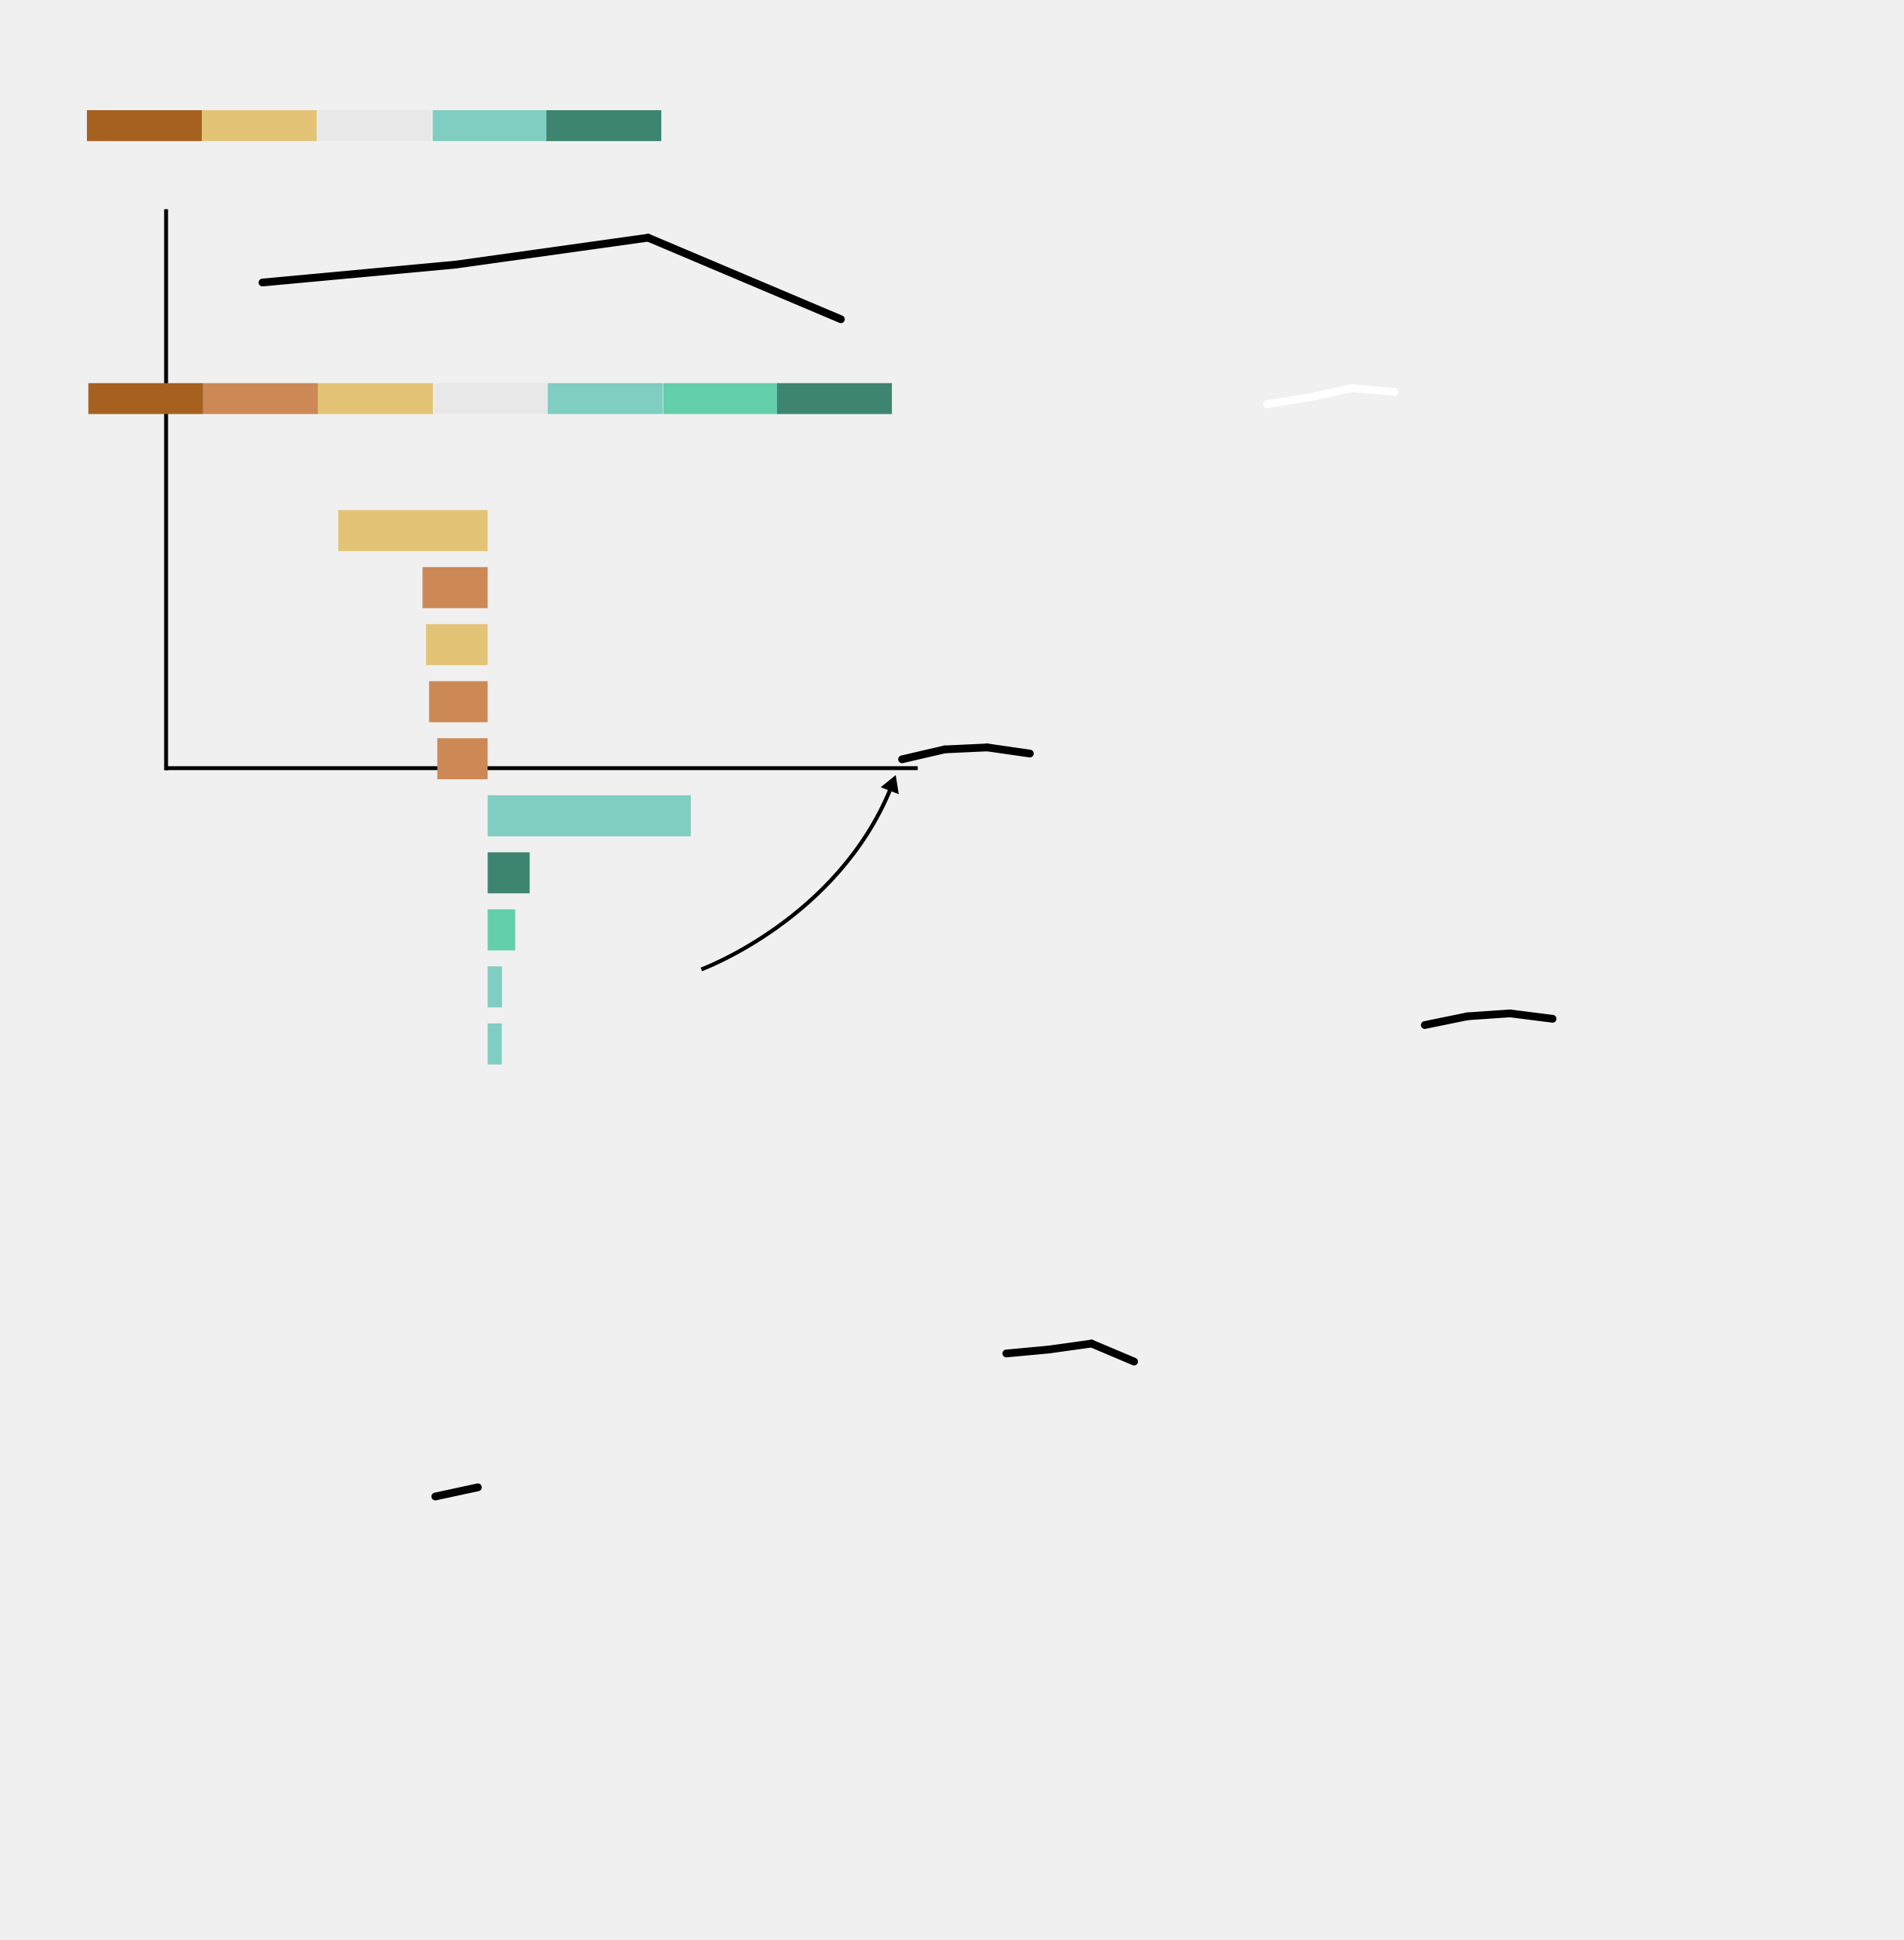
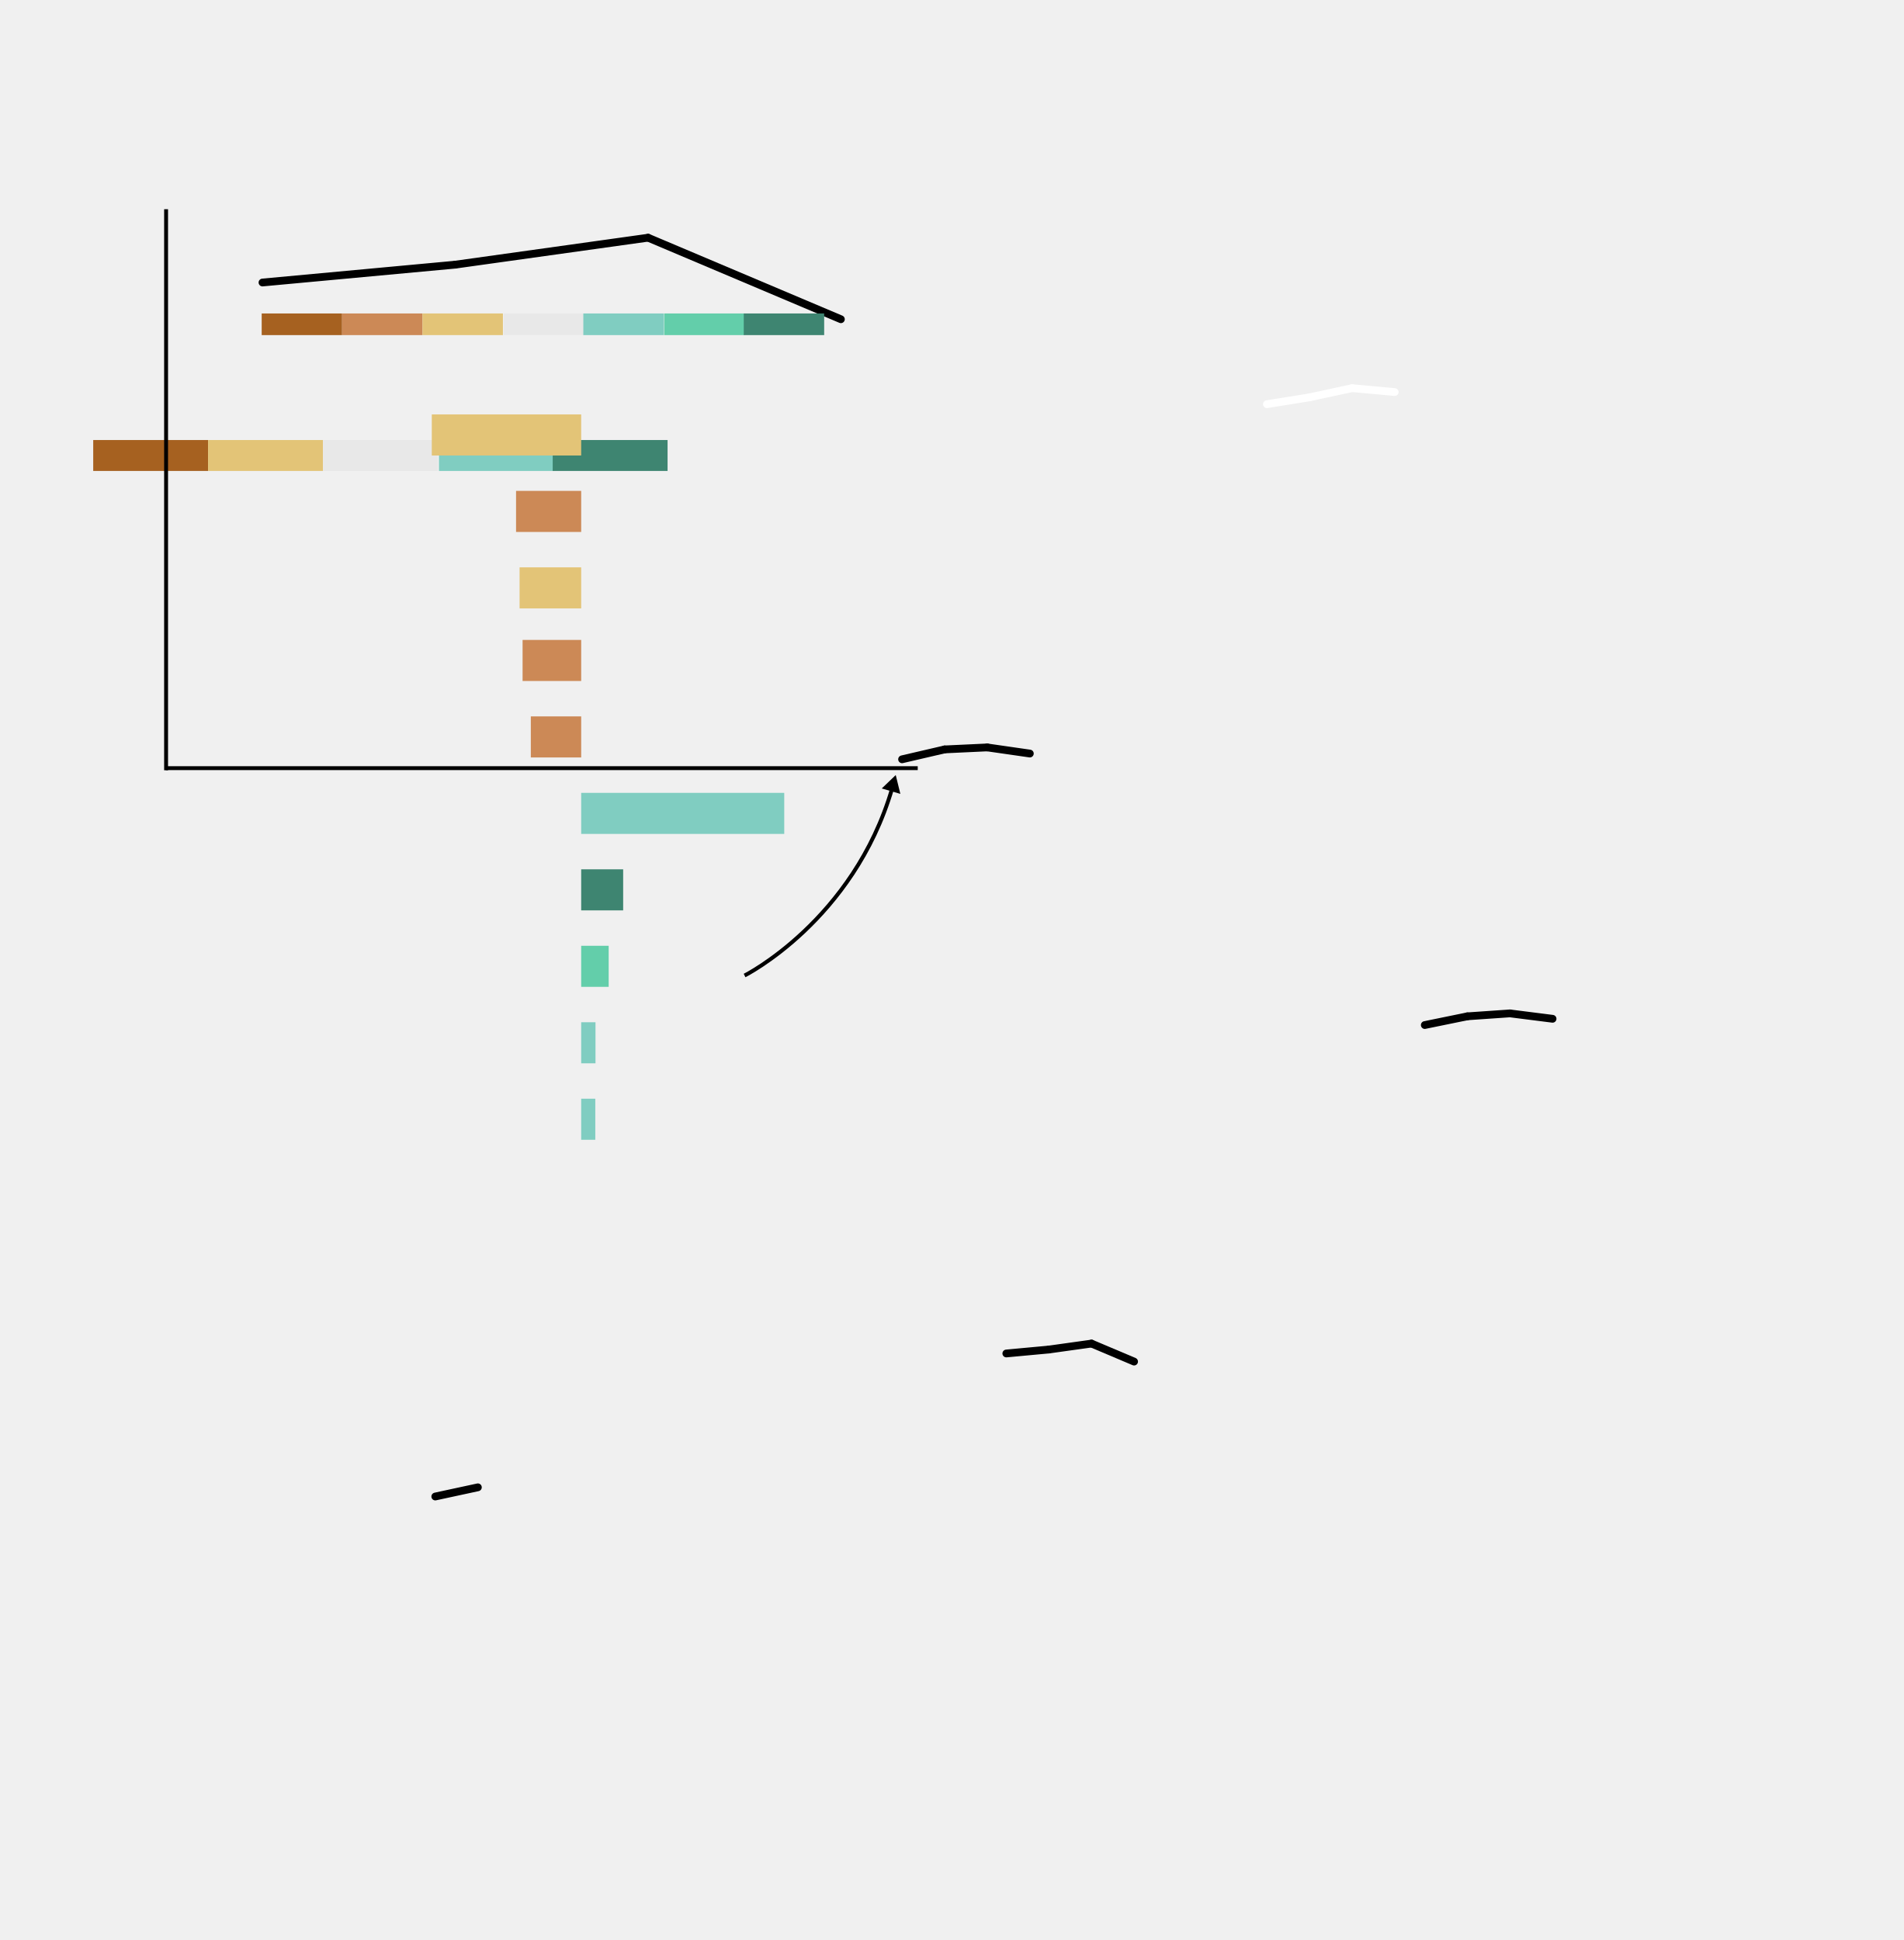
<svg xmlns="http://www.w3.org/2000/svg" version="1.2" baseProfile="tiny" id="g-map-laptop-interactions-img" x="0px" y="0px" viewBox="0 0 490 499.407" xml:space="preserve">
  <g>
    <g id="step1_1_">
-       <rect x="974.569" y="28.059" fill="#A66120" width="29.564" height="7.959" />
-       <rect x="1004.133" y="28.059" fill="#E3C477" width="29.564" height="7.959" />
-       <rect x="1063.545" y="28.059" fill="#80CDC1" width="29.564" height="7.959" />
-       <rect x="1033.696" y="28.059" fill="#E8E8E8" width="29.564" height="7.959" />
-       <rect x="1092.823" y="28.059" fill="#3E8571" width="29.564" height="7.959" />
+       <rect x="974.272" y="100.785" fill="#A66120" width="29.564" height="7.959" />
+       <rect x="1003.836" y="100.785" fill="#E3C477" width="29.564" height="7.959" />
+       <rect x="1063.248" y="100.785" fill="#80CDC1" width="29.564" height="7.959" />
+       <rect x="1033.399" y="100.785" fill="#E8E8E8" width="29.564" height="7.959" />
+       <rect x="1092.526" y="100.785" fill="#3E8571" width="29.564" height="7.959" />
      <g>
-         <path fill="none" stroke="#000000" stroke-miterlimit="10" d="M1040.262,165.314c0,0,53.815,48.386,119.191,14.921" />
+         <path fill="none" stroke="#000000" stroke-miterlimit="10" d="M1155.609,233.278c0,0,21.955-7.905,28.084-34.788" />
        <g>
-           <polygon points="1159.918,182.741 1162.623,178.553 1157.643,178.304     " />
+           <polygon points="1185.925,199.709 1184.385,194.967 1181.047,198.671     " />
        </g>
      </g>
      <line fill="none" x1="1227.111" y1="178.553" x2="1270.953" y2="178.553" />
      <line fill="none" stroke="#FFFFFF" stroke-width="2" stroke-linecap="round" stroke-miterlimit="10" x1="1243.451" y1="149.266" x2="1232.49" y2="151.021" />
      <line fill="none" stroke="#FFFFFF" stroke-width="2" stroke-linecap="round" stroke-miterlimit="10" x1="1254.411" y1="146.897" x2="1243.451" y2="149.266" />
      <line fill="none" stroke="#FFFFFF" stroke-width="2" stroke-linecap="round" stroke-miterlimit="10" x1="1265.372" y1="147.899" x2="1254.411" y2="146.897" />
      <line fill="none" stroke="#000000" stroke-width="2" stroke-linecap="round" stroke-miterlimit="10" x1="1197.173" y1="283.749" x2="1186.212" y2="284.764" />
      <line fill="none" stroke="#000000" stroke-width="2" stroke-linecap="round" stroke-miterlimit="10" x1="1208.133" y1="282.217" x2="1197.173" y2="283.749" />
      <line fill="none" stroke="#000000" stroke-width="2" stroke-linecap="round" stroke-miterlimit="10" x1="1219.094" y1="286.853" x2="1208.133" y2="282.217" />
      <line fill="none" x1="1201.577" y1="156.779" x2="1201.577" y2="155.981" />
      <line fill="none" x1="1212.538" y1="156.779" x2="1212.538" y2="155.981" />
      <line fill="none" stroke="#000000" stroke-width="2" stroke-linecap="round" stroke-miterlimit="10" x1="1178.904" y1="190.047" x2="1167.944" y2="192.594" />
      <line fill="none" stroke="#000000" stroke-width="2" stroke-linecap="round" stroke-miterlimit="10" x1="1189.865" y1="189.537" x2="1178.904" y2="190.047" />
      <line fill="none" stroke="#000000" stroke-width="2" stroke-linecap="round" stroke-miterlimit="10" x1="1200.825" y1="191.114" x2="1189.865" y2="189.537" />
      <line fill="none" stroke="#000000" stroke-width="2" stroke-linecap="round" stroke-miterlimit="10" x1="1260.018" y1="234.488" x2="1249.057" y2="236.733" />
      <line fill="none" stroke="#000000" stroke-width="2" stroke-linecap="round" stroke-miterlimit="10" x1="1270.978" y1="233.734" x2="1260.018" y2="234.488" />
      <line fill="none" stroke="#000000" stroke-width="2" stroke-linecap="round" stroke-miterlimit="10" x1="1281.939" y1="235.125" x2="1270.978" y2="233.734" />
      <path fill="none" d="M1108.902,307.528" />
      <line fill="none" stroke="#000000" stroke-width="2" stroke-linecap="round" stroke-miterlimit="10" x1="1119.863" y1="305.161" x2="1108.902" y2="307.528" />
-       <rect x="22.374" y="28.368" fill="#A66120" width="29.564" height="7.959" />
-       <rect x="51.937" y="28.368" fill="#E3C477" width="29.564" height="7.959" />
-       <rect x="111.35" y="28.368" fill="#80CDC1" width="29.564" height="7.959" />
-       <rect x="81.501" y="28.368" fill="#E8E8E8" width="29.564" height="7.959" />
-       <rect x="140.628" y="28.368" fill="#3E8571" width="29.564" height="7.959" />
+       <rect x="23.99" y="113.275" fill="#A66120" width="29.564" height="7.959" />
+       <rect x="53.553" y="113.275" fill="#E3C477" width="29.564" height="7.959" />
+       <rect x="112.966" y="113.275" fill="#80CDC1" width="29.564" height="7.959" />
+       <rect x="83.117" y="113.275" fill="#E8E8E8" width="29.564" height="7.959" />
+       <rect x="142.244" y="113.275" fill="#3E8571" width="29.564" height="7.959" />
      <g>
-         <path fill="none" stroke="#000000" stroke-miterlimit="10" d="M180.497,249.551c0,0,35.03-12.881,48.765-46.674" />
+         <path fill="none" stroke="#000000" stroke-miterlimit="10" d="M191.628,251.123c0,0,27.996-14.091,37.968-48.139" />
        <g>
-           <polygon points="231.304,204.445 230.53,199.52 226.651,202.652     " />
+           <polygon points="231.717,204.362 230.53,199.52 226.93,202.969     " />
        </g>
      </g>
      <line fill="none" x1="320.507" y1="108.93" x2="321.603" y2="108.93" />
      <line fill="none" x1="320.507" y1="92.978" x2="321.603" y2="92.978" />
      <line fill="none" stroke="#FFFFFF" stroke-width="2" stroke-linecap="round" stroke-miterlimit="10" x1="337.02" y1="102.289" x2="326.059" y2="104.045" />
      <line fill="none" stroke="#FFFFFF" stroke-width="2" stroke-linecap="round" stroke-miterlimit="10" x1="347.98" y1="99.92" x2="337.02" y2="102.289" />
      <line fill="none" stroke="#FFFFFF" stroke-width="2" stroke-linecap="round" stroke-miterlimit="10" x1="358.941" y1="100.922" x2="347.98" y2="99.92" />
      <line fill="none" stroke="#000000" stroke-width="2" stroke-linecap="round" stroke-miterlimit="10" x1="269.95" y1="347.404" x2="258.99" y2="348.419" />
      <line fill="none" stroke="#000000" stroke-width="2" stroke-linecap="round" stroke-miterlimit="10" x1="280.911" y1="345.871" x2="269.95" y2="347.404" />
      <line fill="none" stroke="#000000" stroke-width="2" stroke-linecap="round" stroke-miterlimit="10" x1="291.871" y1="350.508" x2="280.911" y2="345.871" />
      <line fill="none" x1="226.681" y1="217.197" x2="270.522" y2="217.197" />
      <line fill="none" x1="226.681" y1="217.197" x2="226.681" y2="216.4" />
      <line fill="none" x1="237.641" y1="217.197" x2="237.641" y2="216.4" />
      <line fill="none" x1="248.602" y1="217.197" x2="248.602" y2="216.4" />
      <line fill="none" x1="259.562" y1="217.197" x2="259.562" y2="216.4" />
      <line fill="none" x1="270.522" y1="217.197" x2="270.522" y2="216.4" />
      <line fill="none" x1="226.681" y1="217.197" x2="227.777" y2="217.197" />
      <line fill="none" x1="226.681" y1="206.563" x2="227.777" y2="206.563" />
      <line fill="none" x1="226.681" y1="195.928" x2="227.777" y2="195.928" />
      <line fill="none" stroke="#000000" stroke-width="2" stroke-linecap="round" stroke-miterlimit="10" x1="243.121" y1="192.916" x2="232.161" y2="195.464" />
      <line fill="none" stroke="#000000" stroke-width="2" stroke-linecap="round" stroke-miterlimit="10" x1="254.082" y1="192.406" x2="243.121" y2="192.916" />
      <line fill="none" stroke="#000000" stroke-width="2" stroke-linecap="round" stroke-miterlimit="10" x1="265.042" y1="193.983" x2="254.082" y2="192.406" />
      <line fill="none" x1="361.209" y1="255.339" x2="362.305" y2="255.339" />
      <line fill="none" stroke="#000000" stroke-width="2" stroke-linecap="round" stroke-miterlimit="10" x1="377.65" y1="261.626" x2="366.689" y2="263.871" />
      <line fill="none" stroke="#000000" stroke-width="2" stroke-linecap="round" stroke-miterlimit="10" x1="388.61" y1="260.872" x2="377.65" y2="261.626" />
      <line fill="none" stroke="#000000" stroke-width="2" stroke-linecap="round" stroke-miterlimit="10" x1="399.571" y1="262.263" x2="388.61" y2="260.872" />
      <line fill="none" x1="84.625" y1="375.181" x2="85.721" y2="375.181" />
      <line fill="none" stroke="#000000" stroke-width="2" stroke-linecap="round" stroke-miterlimit="10" x1="122.986" y1="382.875" x2="112.026" y2="385.242" />
-       <rect x="-927.177" y="45.027" fill="#A66120" width="29.564" height="7.959" />
-       <rect x="-897.613" y="45.027" fill="#E3C477" width="29.564" height="7.959" />
-       <rect x="-838.201" y="45.027" fill="#80CDC1" width="29.564" height="7.959" />
-       <rect x="-868.049" y="45.027" fill="#E8E8E8" width="29.564" height="7.959" />
-       <rect x="-808.922" y="45.027" fill="#3E8571" width="29.564" height="7.959" />
+       <rect x="-930.967" y="121.558" fill="#A66120" width="29.564" height="7.959" />
+       <rect x="-901.403" y="121.558" fill="#E3C477" width="29.564" height="7.959" />
+       <rect x="-841.991" y="121.558" fill="#80CDC1" width="29.564" height="7.959" />
+       <rect x="-871.84" y="121.558" fill="#E8E8E8" width="29.564" height="7.959" />
+       <rect x="-812.712" y="121.558" fill="#3E8571" width="29.564" height="7.959" />
      <g>
        <path fill="none" stroke="#000000" stroke-miterlimit="10" d="M-706.912,285.242c0,0,46.03-3.908,70.597-38.183" />
        <g>
          <polygon points="-634.684,249.065 -634.294,244.094 -638.794,246.241     " />
        </g>
      </g>
      <line fill="none" x1="-542.69" y1="142.126" x2="-541.594" y2="142.126" />
      <line fill="none" x1="-542.69" y1="126.175" x2="-541.594" y2="126.175" />
      <line fill="none" stroke="#FFFFFF" stroke-width="2" stroke-linecap="round" stroke-miterlimit="10" x1="-526.178" y1="135.486" x2="-537.138" y2="137.241" />
      <line fill="none" stroke="#FFFFFF" stroke-width="2" stroke-linecap="round" stroke-miterlimit="10" x1="-515.217" y1="133.117" x2="-526.178" y2="135.486" />
      <line fill="none" stroke="#FFFFFF" stroke-width="2" stroke-linecap="round" stroke-miterlimit="10" x1="-504.257" y1="134.119" x2="-515.217" y2="133.117" />
      <line fill="none" stroke="#000000" stroke-width="2" stroke-linecap="round" stroke-miterlimit="10" x1="-613.673" y1="426.714" x2="-624.634" y2="427.729" />
      <line fill="none" stroke="#000000" stroke-width="2" stroke-linecap="round" stroke-miterlimit="10" x1="-602.713" y1="425.181" x2="-613.673" y2="426.714" />
      <line fill="none" stroke="#000000" stroke-width="2" stroke-linecap="round" stroke-miterlimit="10" x1="-591.752" y1="429.818" x2="-602.713" y2="425.181" />
      <line fill="none" x1="-637.425" y1="257.226" x2="-637.425" y2="256.428" />
      <line fill="none" x1="-637.425" y1="257.226" x2="-637.425" y2="225.323" />
      <line fill="none" x1="-637.425" y1="257.226" x2="-636.329" y2="257.226" />
      <line fill="none" x1="-637.425" y1="246.591" x2="-636.329" y2="246.591" />
      <line fill="none" x1="-637.425" y1="235.957" x2="-636.329" y2="235.957" />
      <line fill="none" x1="-637.425" y1="225.323" x2="-636.329" y2="225.323" />
      <line fill="none" stroke="#000000" stroke-width="2" stroke-linecap="round" stroke-miterlimit="10" x1="-620.984" y1="232.945" x2="-631.944" y2="235.492" />
      <line fill="none" stroke="#000000" stroke-width="2" stroke-linecap="round" stroke-miterlimit="10" x1="-610.023" y1="232.435" x2="-620.984" y2="232.945" />
      <line fill="none" stroke="#000000" stroke-width="2" stroke-linecap="round" stroke-miterlimit="10" x1="-599.063" y1="234.012" x2="-610.023" y2="232.435" />
      <line fill="none" x1="-483.978" y1="318.349" x2="-482.882" y2="318.349" />
      <line fill="none" stroke="#000000" stroke-width="2" stroke-linecap="round" stroke-miterlimit="10" x1="-467.538" y1="324.635" x2="-478.498" y2="326.88" />
      <line fill="none" stroke="#000000" stroke-width="2" stroke-linecap="round" stroke-miterlimit="10" x1="-456.577" y1="323.881" x2="-467.538" y2="324.635" />
      <line fill="none" stroke="#000000" stroke-width="2" stroke-linecap="round" stroke-miterlimit="10" x1="-445.617" y1="325.272" x2="-456.577" y2="323.881" />
      <path fill="#AFAFAF" d="M-808.596,507.473" />
      <line fill="none" stroke="#000000" stroke-width="2" stroke-linecap="round" stroke-miterlimit="10" x1="-797.635" y1="505.105" x2="-808.596" y2="507.473" />
    </g>
    <g id="step2_1_">
+       <rect x="-758.159" y="73.032" fill="#F9D687" width="60.317" height="180.312" />
      <line stroke="#000000" stroke-miterlimit="10" x1="997.315" y1="196.204" x2="1180.284" y2="196.204" />
      <line x1="997.315" y1="196.204" x2="997.315" y2="192.953" />
      <line fill="none" x1="1041.99" y1="196.204" x2="1041.99" y2="192.953" />
      <line fill="none" x1="1086.664" y1="196.204" x2="1086.664" y2="192.953" />
      <line fill="none" x1="1131.339" y1="196.204" x2="1131.339" y2="192.953" />
      <line fill="none" stroke="#000000" stroke-miterlimit="10" x1="997.315" y1="196.693" x2="997.315" y2="44.311" />
      <line fill="none" x1="997.315" y1="196.204" x2="1001.783" y2="196.204" />
      <line fill="none" x1="997.315" y1="131.186" x2="1001.783" y2="131.186" />
      <line fill="none" x1="997.315" y1="43.822" x2="1001.783" y2="43.822" />
      <line fill="none" stroke="#000000" stroke-width="2" stroke-linecap="round" stroke-miterlimit="10" x1="1064.327" y1="79.506" x2="1019.652" y2="83.644" />
      <line fill="none" stroke="#000000" stroke-width="2" stroke-linecap="round" stroke-miterlimit="10" x1="1109.001" y1="73.259" x2="1064.327" y2="79.506" />
      <line fill="none" stroke="#000000" stroke-width="2" stroke-linecap="round" stroke-miterlimit="10" x1="1153.676" y1="92.158" x2="1109.001" y2="73.259" />
      <line stroke="#000000" stroke-miterlimit="10" x1="-906.126" y1="253.344" x2="-675.38" y2="253.344" />
      <line x1="-906.126" y1="253.344" x2="-906.126" y2="249.037" />
      <line fill="none" x1="-846.939" y1="253.344" x2="-846.939" y2="249.037" />
      <line fill="none" x1="-787.753" y1="253.344" x2="-787.753" y2="249.037" />
      <line fill="none" x1="-728.566" y1="253.344" x2="-728.566" y2="249.037" />
      <line fill="none" x1="-675.38" y1="253.344" x2="-675.38" y2="249.037" />
      <line fill="none" stroke="#000000" stroke-miterlimit="10" x1="-906.126" y1="253.992" x2="-906.126" y2="81.716" />
      <line fill="none" x1="-906.126" y1="253.344" x2="-900.207" y2="253.344" />
      <line fill="none" x1="-906.126" y1="167.206" x2="-900.207" y2="167.206" />
      <line fill="none" x1="-906.126" y1="81.068" x2="-900.207" y2="81.068" />
      <line fill="none" stroke="#000000" stroke-width="2" stroke-linecap="round" stroke-miterlimit="10" x1="-817.346" y1="98.739" x2="-876.532" y2="104.22" />
      <line fill="none" stroke="#000000" stroke-width="2" stroke-linecap="round" stroke-miterlimit="10" x1="-758.159" y1="90.462" x2="-817.346" y2="98.739" />
      <line fill="none" stroke="#000000" stroke-width="2" stroke-linecap="round" stroke-miterlimit="10" x1="-698.973" y1="115.501" x2="-758.159" y2="90.462" />
      <line stroke="#000000" stroke-miterlimit="10" x1="42.744" y1="197.743" x2="236.19" y2="197.743" />
      <line x1="42.744" y1="197.743" x2="42.744" y2="194.132" />
      <line fill="none" x1="92.363" y1="197.743" x2="92.363" y2="194.132" />
      <line fill="none" x1="141.982" y1="197.743" x2="141.982" y2="194.132" />
      <line fill="none" x1="191.601" y1="197.743" x2="191.601" y2="194.132" />
      <line fill="none" x1="236.19" y1="197.743" x2="236.19" y2="194.132" />
      <line fill="none" stroke="#000000" stroke-width="2" stroke-linecap="round" stroke-miterlimit="10" x1="117.173" y1="68.129" x2="67.554" y2="72.725" />
      <line fill="none" stroke="#000000" stroke-width="2" stroke-linecap="round" stroke-miterlimit="10" x1="166.792" y1="61.191" x2="117.173" y2="68.129" />
      <line fill="none" stroke="#000000" stroke-width="2" stroke-linecap="round" stroke-miterlimit="10" x1="216.411" y1="82.182" x2="166.792" y2="61.191" />
      <line fill="none" stroke="#000000" stroke-miterlimit="10" x1="42.744" y1="198.286" x2="42.744" y2="53.858" />
    </g>
    <g id="step3_1_">
-       <rect x="1008.061" y="99.416" fill="#A66120" width="10.347" height="2.786" />
-       <rect x="1018.408" y="99.416" fill="#CC8956" width="10.347" height="2.786" />
-       <rect x="1059.847" y="99.416" fill="#63CEAA" width="10.347" height="2.786" />
-       <rect x="1039.203" y="99.416" fill="#E8E8E8" width="10.347" height="2.786" />
-       <polyline fill="#3E8571" points="1080.442,102.202 1070.095,102.202 1070.095,99.416 1080.442,99.416   " />
-       <rect x="1028.756" y="99.416" fill="#E3C477" width="10.347" height="2.786" />
-       <rect x="1049.45" y="99.416" fill="#80CDC1" width="10.347" height="2.786" />
-       <line fill="none" x1="1062.269" y1="228.709" x2="1062.222" y2="126.155" />
-       <rect x="1037.309" y="126.594" fill="#E3C477" width="26.913" height="7.4" />
-       <rect x="1052.49" y="136.873" fill="#CC8956" width="11.733" height="7.4" />
-       <rect x="1053.123" y="147.151" fill="#E3C477" width="11.099" height="7.4" />
-       <rect x="1053.666" y="157.43" fill="#CC8956" width="10.557" height="7.4" />
-       <rect x="1055.149" y="167.708" fill="#CC8956" width="9.073" height="7.4" />
-       <rect x="1064.665" y="179.632" fill="#80CDC1" width="36.583" height="7.4" />
-       <rect x="1064.665" y="189.91" fill="#3E8571" width="7.563" height="7.4" />
-       <rect x="1064.665" y="200.189" fill="#63CEAA" width="4.954" height="7.4" />
-       <rect x="1064.665" y="210.467" fill="#80CDC1" width="2.579" height="7.4" />
-       <rect x="1064.665" y="220.746" fill="#80CDC1" width="2.543" height="7.4" />
-       <rect x="22.738" y="98.628" fill="#A66120" width="29.564" height="7.959" />
-       <rect x="52.302" y="98.628" fill="#CC8956" width="29.564" height="7.959" />
-       <rect x="170.698" y="98.628" fill="#63CEAA" width="29.564" height="7.959" />
-       <rect x="111.714" y="98.628" fill="#E8E8E8" width="29.564" height="7.959" />
-       <rect x="199.977" y="98.628" fill="#3E8571" width="29.564" height="7.959" />
-       <rect x="81.865" y="98.628" fill="#E3C477" width="29.564" height="7.959" />
-       <rect x="140.992" y="98.628" fill="#80CDC1" width="29.564" height="7.959" />
-       <line fill="none" x1="81.865" y1="276.08" x2="180.062" y2="276.08" />
-       <line fill="none" x1="125.508" y1="276.08" x2="125.508" y2="129.245" />
-       <rect x="87.061" y="131.3" fill="#E3C477" width="38.447" height="10.572" />
-       <rect x="108.747" y="145.984" fill="#CC8956" width="16.761" height="10.572" />
-       <rect x="109.653" y="160.667" fill="#E3C477" width="15.856" height="10.572" />
-       <rect x="110.427" y="175.351" fill="#CC8956" width="15.081" height="10.572" />
-       <rect x="112.546" y="190.034" fill="#CC8956" width="12.962" height="10.572" />
-       <rect x="125.508" y="204.718" fill="#80CDC1" width="52.262" height="10.572" />
-       <rect x="125.508" y="219.401" fill="#3E8571" width="10.805" height="10.572" />
-       <rect x="125.508" y="234.085" fill="#63CEAA" width="7.078" height="10.572" />
-       <rect x="125.508" y="248.768" fill="#80CDC1" width="3.685" height="10.572" />
-       <rect x="125.508" y="263.452" fill="#80CDC1" width="3.632" height="10.572" />
-       <rect x="-929.951" y="103.14" fill="#A66120" width="29.564" height="7.959" />
-       <rect x="-900.387" y="103.14" fill="#CC8956" width="29.564" height="7.959" />
-       <rect x="-781.991" y="103.14" fill="#63CEAA" width="29.564" height="7.959" />
-       <rect x="-840.975" y="103.14" fill="#E8E8E8" width="29.564" height="7.959" />
-       <rect x="-752.712" y="103.14" fill="#3E8571" width="29.564" height="7.959" />
-       <rect x="-870.824" y="103.14" fill="#E3C477" width="29.564" height="7.959" />
-       <rect x="-811.697" y="103.14" fill="#80CDC1" width="29.564" height="7.959" />
-       <line fill="none" x1="-861.051" y1="280.557" x2="-738.304" y2="280.557" />
-       <line fill="none" x1="-806.497" y1="280.557" x2="-806.497" y2="133.722" />
-       <rect x="-854.556" y="135.778" fill="#E3C477" width="48.059" height="10.572" />
-       <rect x="-827.448" y="150.461" fill="#CC8956" width="20.951" height="10.572" />
-       <rect x="-826.316" y="165.145" fill="#E3C477" width="19.819" height="10.572" />
-       <rect x="-825.348" y="179.828" fill="#CC8956" width="18.851" height="10.572" />
-       <rect x="-822.699" y="194.512" fill="#CC8956" width="16.203" height="10.572" />
-       <rect x="-806.497" y="209.195" fill="#80CDC1" width="65.327" height="10.572" />
-       <rect x="-806.497" y="223.879" fill="#3E8571" width="13.506" height="10.572" />
-       <rect x="-806.497" y="238.562" fill="#63CEAA" width="8.847" height="10.572" />
-       <rect x="-806.497" y="253.245" fill="#80CDC1" width="4.606" height="10.572" />
-       <rect x="-806.497" y="267.929" fill="#80CDC1" width="4.54" height="10.572" />
+       <rect x="1019.142" y="89.637" fill="#A66120" width="10.347" height="2.786" />
+       <rect x="1029.49" y="89.637" fill="#CC8956" width="10.347" height="2.786" />
+       <rect x="1070.929" y="89.637" fill="#63CEAA" width="10.347" height="2.786" />
+       <rect x="1050.284" y="89.637" fill="#E8E8E8" width="10.347" height="2.786" />
+       <polyline fill="#3E8571" points="1091.523,92.423 1081.176,92.423 1081.176,89.637 1091.523,89.637   " />
+       <rect x="1039.837" y="89.637" fill="#E3C477" width="10.347" height="2.786" />
+       <rect x="1060.531" y="89.637" fill="#80CDC1" width="10.347" height="2.786" />
+       <line fill="none" x1="964.174" y1="250.572" x2="964.128" y2="148.018" />
+       <rect x="1065.844" y="107.875" fill="#E3C477" width="26.913" height="7.4" />
+       <rect x="1081.025" y="124.154" fill="#CC8956" width="11.733" height="7.4" />
+       <rect x="1081.659" y="140.432" fill="#E3C477" width="11.099" height="7.4" />
+       <rect x="1082.201" y="156.711" fill="#CC8956" width="10.557" height="7.4" />
+       <rect x="1083.684" y="175.989" fill="#CC8956" width="9.073" height="7.4" />
+       <rect x="966.57" y="199.494" fill="#80CDC1" width="36.583" height="7.4" />
+       <rect x="966.57" y="215.773" fill="#3E8571" width="7.563" height="7.4" />
+       <rect x="966.57" y="232.051" fill="#63CEAA" width="4.954" height="7.4" />
+       <rect x="966.57" y="249.33" fill="#80CDC1" width="2.579" height="7.4" />
+       <rect x="966.57" y="265.608" fill="#80CDC1" width="2.543" height="7.4" />
+       <rect x="67.349" y="80.693" fill="#A66120" width="20.695" height="5.572" />
+       <rect x="88.044" y="80.693" fill="#CC8956" width="20.695" height="5.572" />
+       <rect x="170.921" y="80.693" fill="#63CEAA" width="20.695" height="5.572" />
+       <rect x="129.632" y="80.692" fill="#E8E8E8" width="20.695" height="5.572" />
+       <rect x="191.416" y="80.693" fill="#3E8571" width="20.695" height="5.572" />
+       <rect x="108.738" y="80.692" fill="#E3C477" width="20.695" height="5.572" />
+       <rect x="150.127" y="80.693" fill="#80CDC1" width="20.695" height="5.572" />
+       <line fill="none" x1="105.931" y1="295.464" x2="204.128" y2="295.464" />
+       <line fill="none" x1="149.574" y1="295.464" x2="149.574" y2="148.629" />
+       <rect x="111.127" y="106.685" fill="#E3C477" width="38.447" height="10.572" />
+       <rect x="132.813" y="126.368" fill="#CC8956" width="16.761" height="10.572" />
+       <rect x="133.719" y="146.052" fill="#E3C477" width="15.856" height="10.572" />
+       <rect x="134.493" y="164.735" fill="#CC8956" width="15.081" height="10.572" />
+       <rect x="136.612" y="184.419" fill="#CC8956" width="12.962" height="10.572" />
+       <rect x="149.574" y="204.102" fill="#80CDC1" width="52.262" height="10.572" />
+       <rect x="149.574" y="223.786" fill="#3E8571" width="10.805" height="10.572" />
+       <rect x="149.574" y="243.469" fill="#63CEAA" width="7.078" height="10.572" />
+       <rect x="149.574" y="263.153" fill="#80CDC1" width="3.685" height="10.572" />
+       <rect x="149.574" y="282.836" fill="#80CDC1" width="3.632" height="10.572" />
+       <rect x="-883.098" y="92.073" fill="#A66120" width="20.695" height="5.572" />
+       <rect x="-862.404" y="92.073" fill="#CC8956" width="20.695" height="5.572" />
+       <rect x="-779.526" y="92.073" fill="#63CEAA" width="20.695" height="5.572" />
+       <rect x="-820.815" y="92.073" fill="#E8E8E8" width="20.695" height="5.572" />
+       <rect x="-759.031" y="92.073" fill="#3E8571" width="20.695" height="5.572" />
+       <rect x="-841.709" y="92.073" fill="#E3C477" width="20.695" height="5.572" />
+       <rect x="-800.32" y="92.073" fill="#80CDC1" width="20.695" height="5.572" />
+       <line fill="none" x1="-848.095" y1="338.075" x2="-725.349" y2="338.075" />
+       <line fill="none" x1="-793.541" y1="338.075" x2="-793.541" y2="191.24" />
+       <rect x="-841.601" y="117.295" fill="#E3C477" width="48.059" height="10.572" />
+       <rect x="-814.493" y="139.979" fill="#CC8956" width="20.951" height="10.572" />
+       <rect x="-813.361" y="162.662" fill="#E3C477" width="19.819" height="10.572" />
+       <rect x="-812.392" y="185.346" fill="#CC8956" width="18.851" height="10.572" />
+       <rect x="-809.744" y="208.029" fill="#CC8956" width="16.203" height="10.572" />
+       <rect x="-793.541" y="232.713" fill="#80CDC1" width="65.327" height="10.572" />
+       <rect x="-793.541" y="255.396" fill="#3E8571" width="13.506" height="10.572" />
+       <rect x="-793.541" y="278.08" fill="#63CEAA" width="8.847" height="10.572" />
+       <rect x="-793.541" y="301.763" fill="#80CDC1" width="4.606" height="10.572" />
+       <rect x="-793.541" y="325.447" fill="#80CDC1" width="4.54" height="10.572" />
    </g>
  </g>
  <style>
#g-map-laptop-interactions-img rect, #g-map-laptop-interactions-img circle, #g-map-laptop-interactions-img path, #g-map-laptop-interactions-img line, #g-map-laptop-interactions-img polyline, #g-map-laptop-interactions-img polygon { vector-effect: non-scaling-stroke; }
</style>
</svg>
